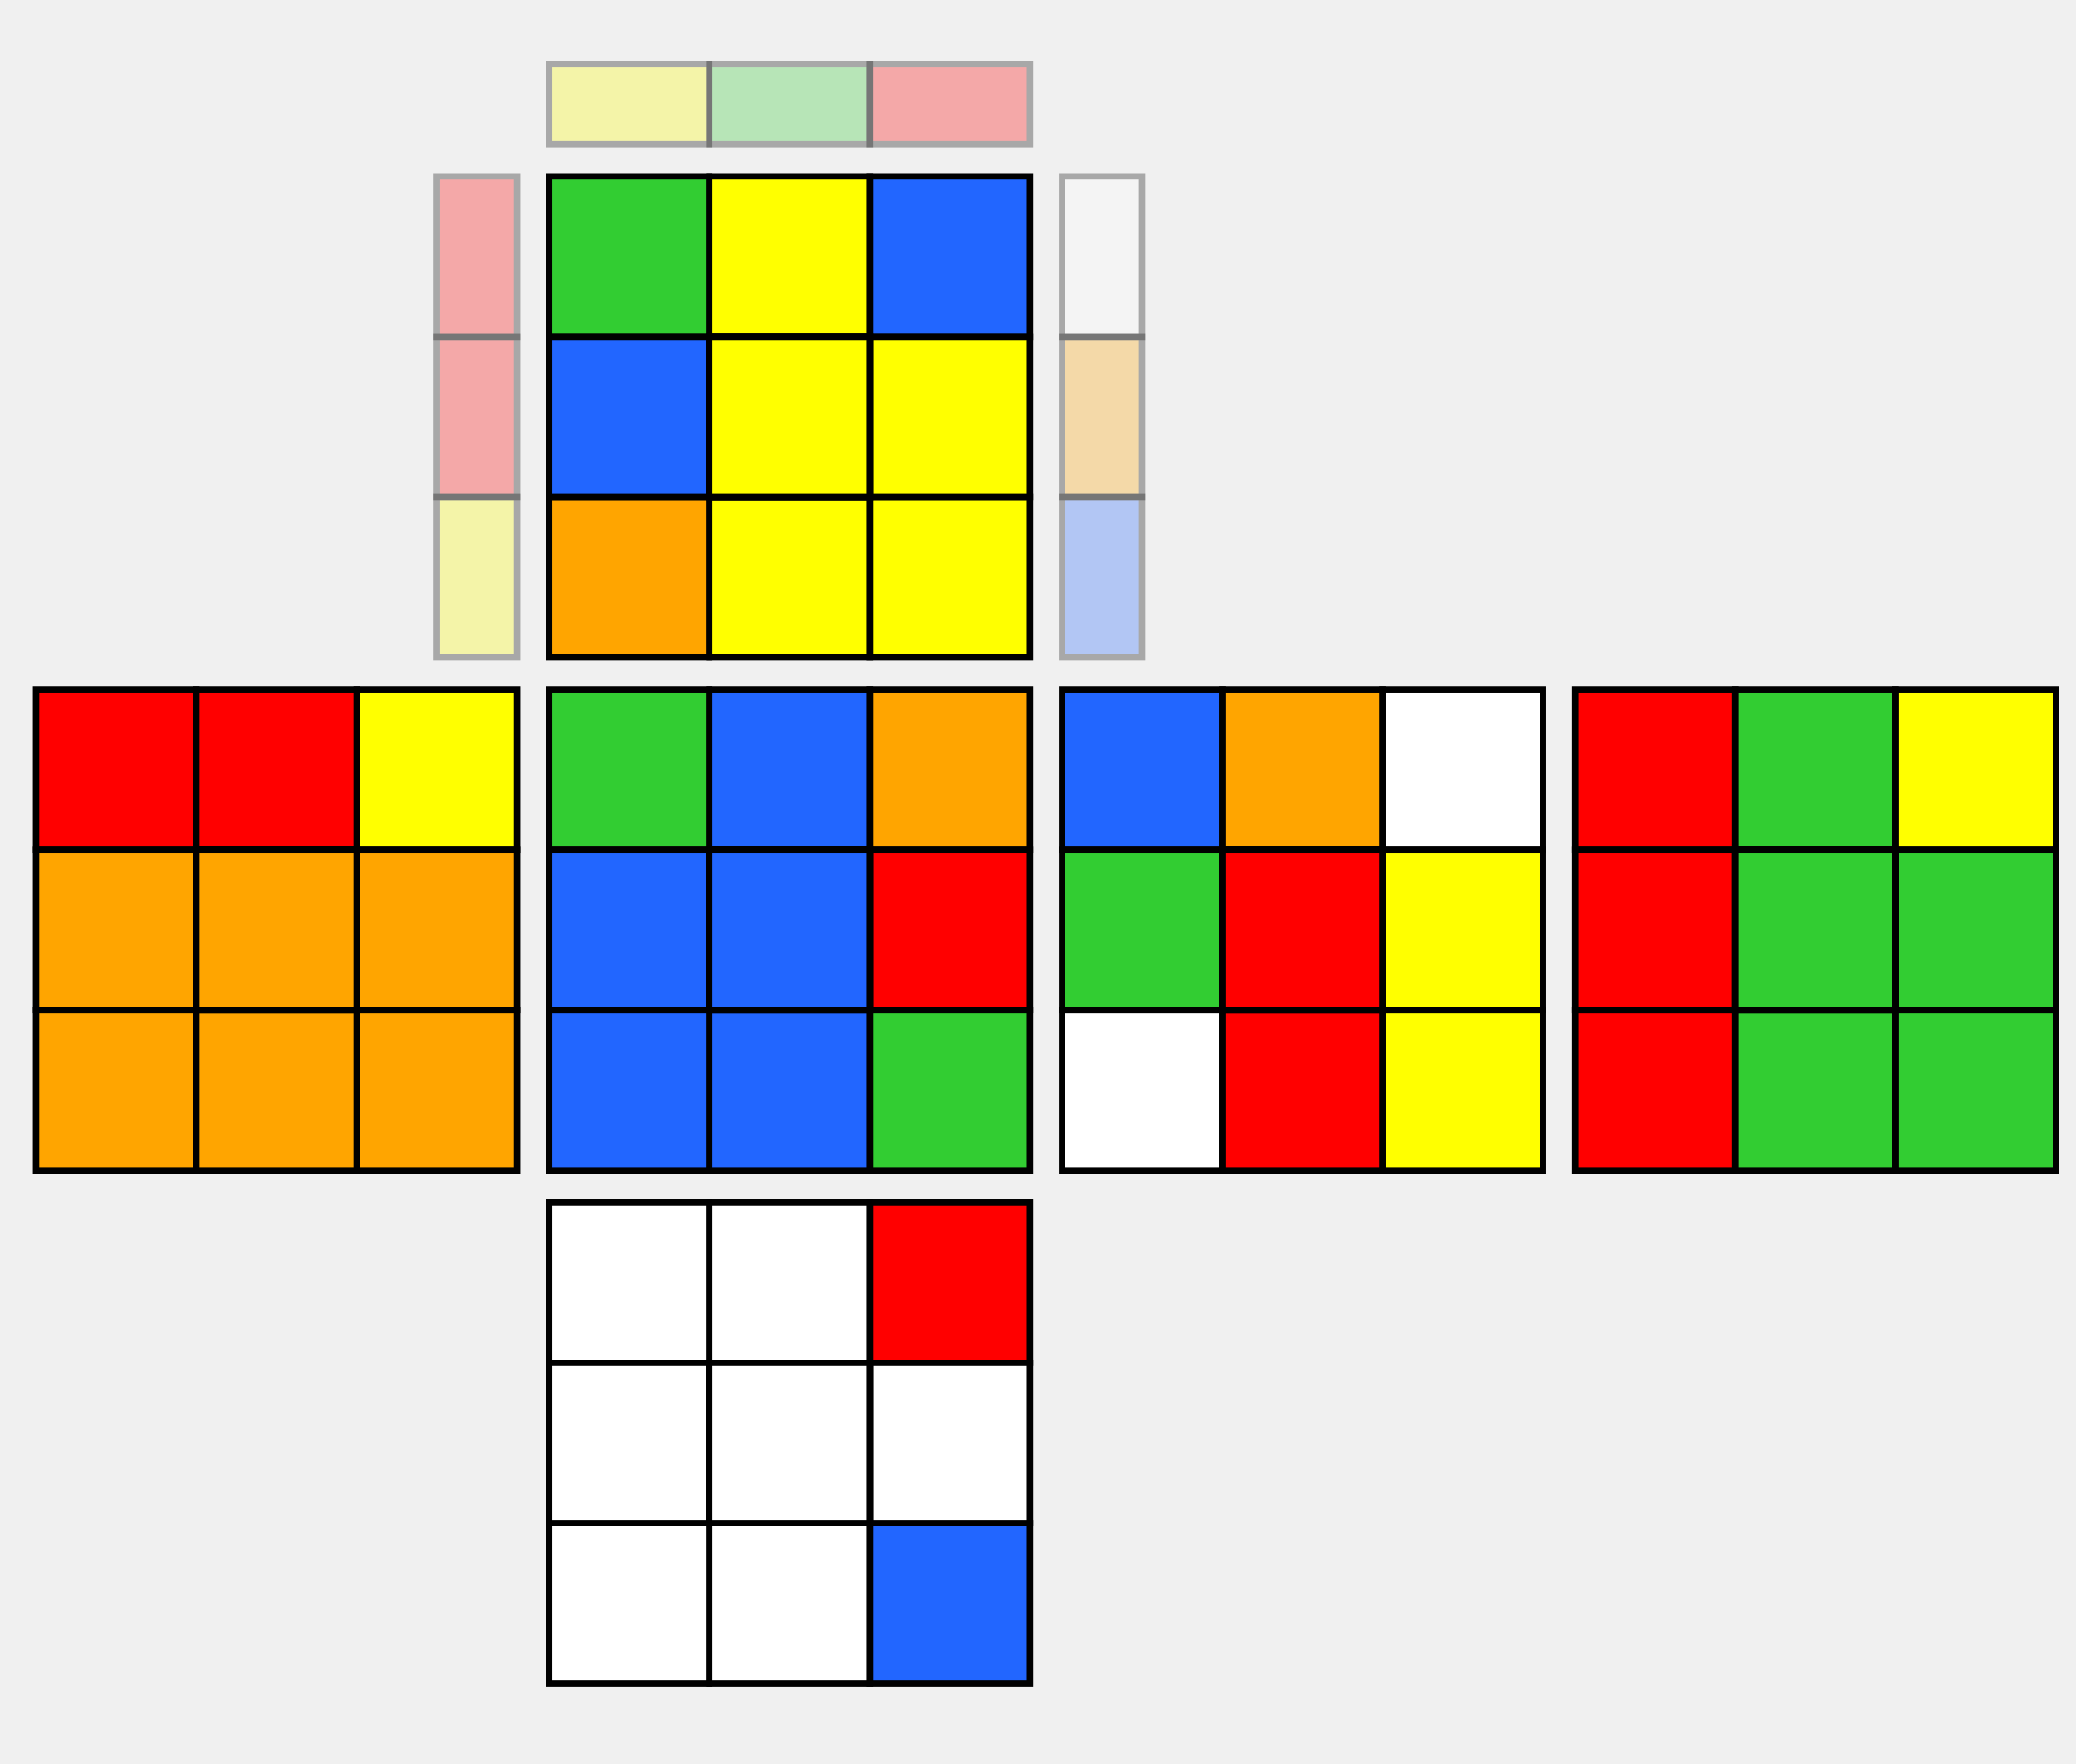
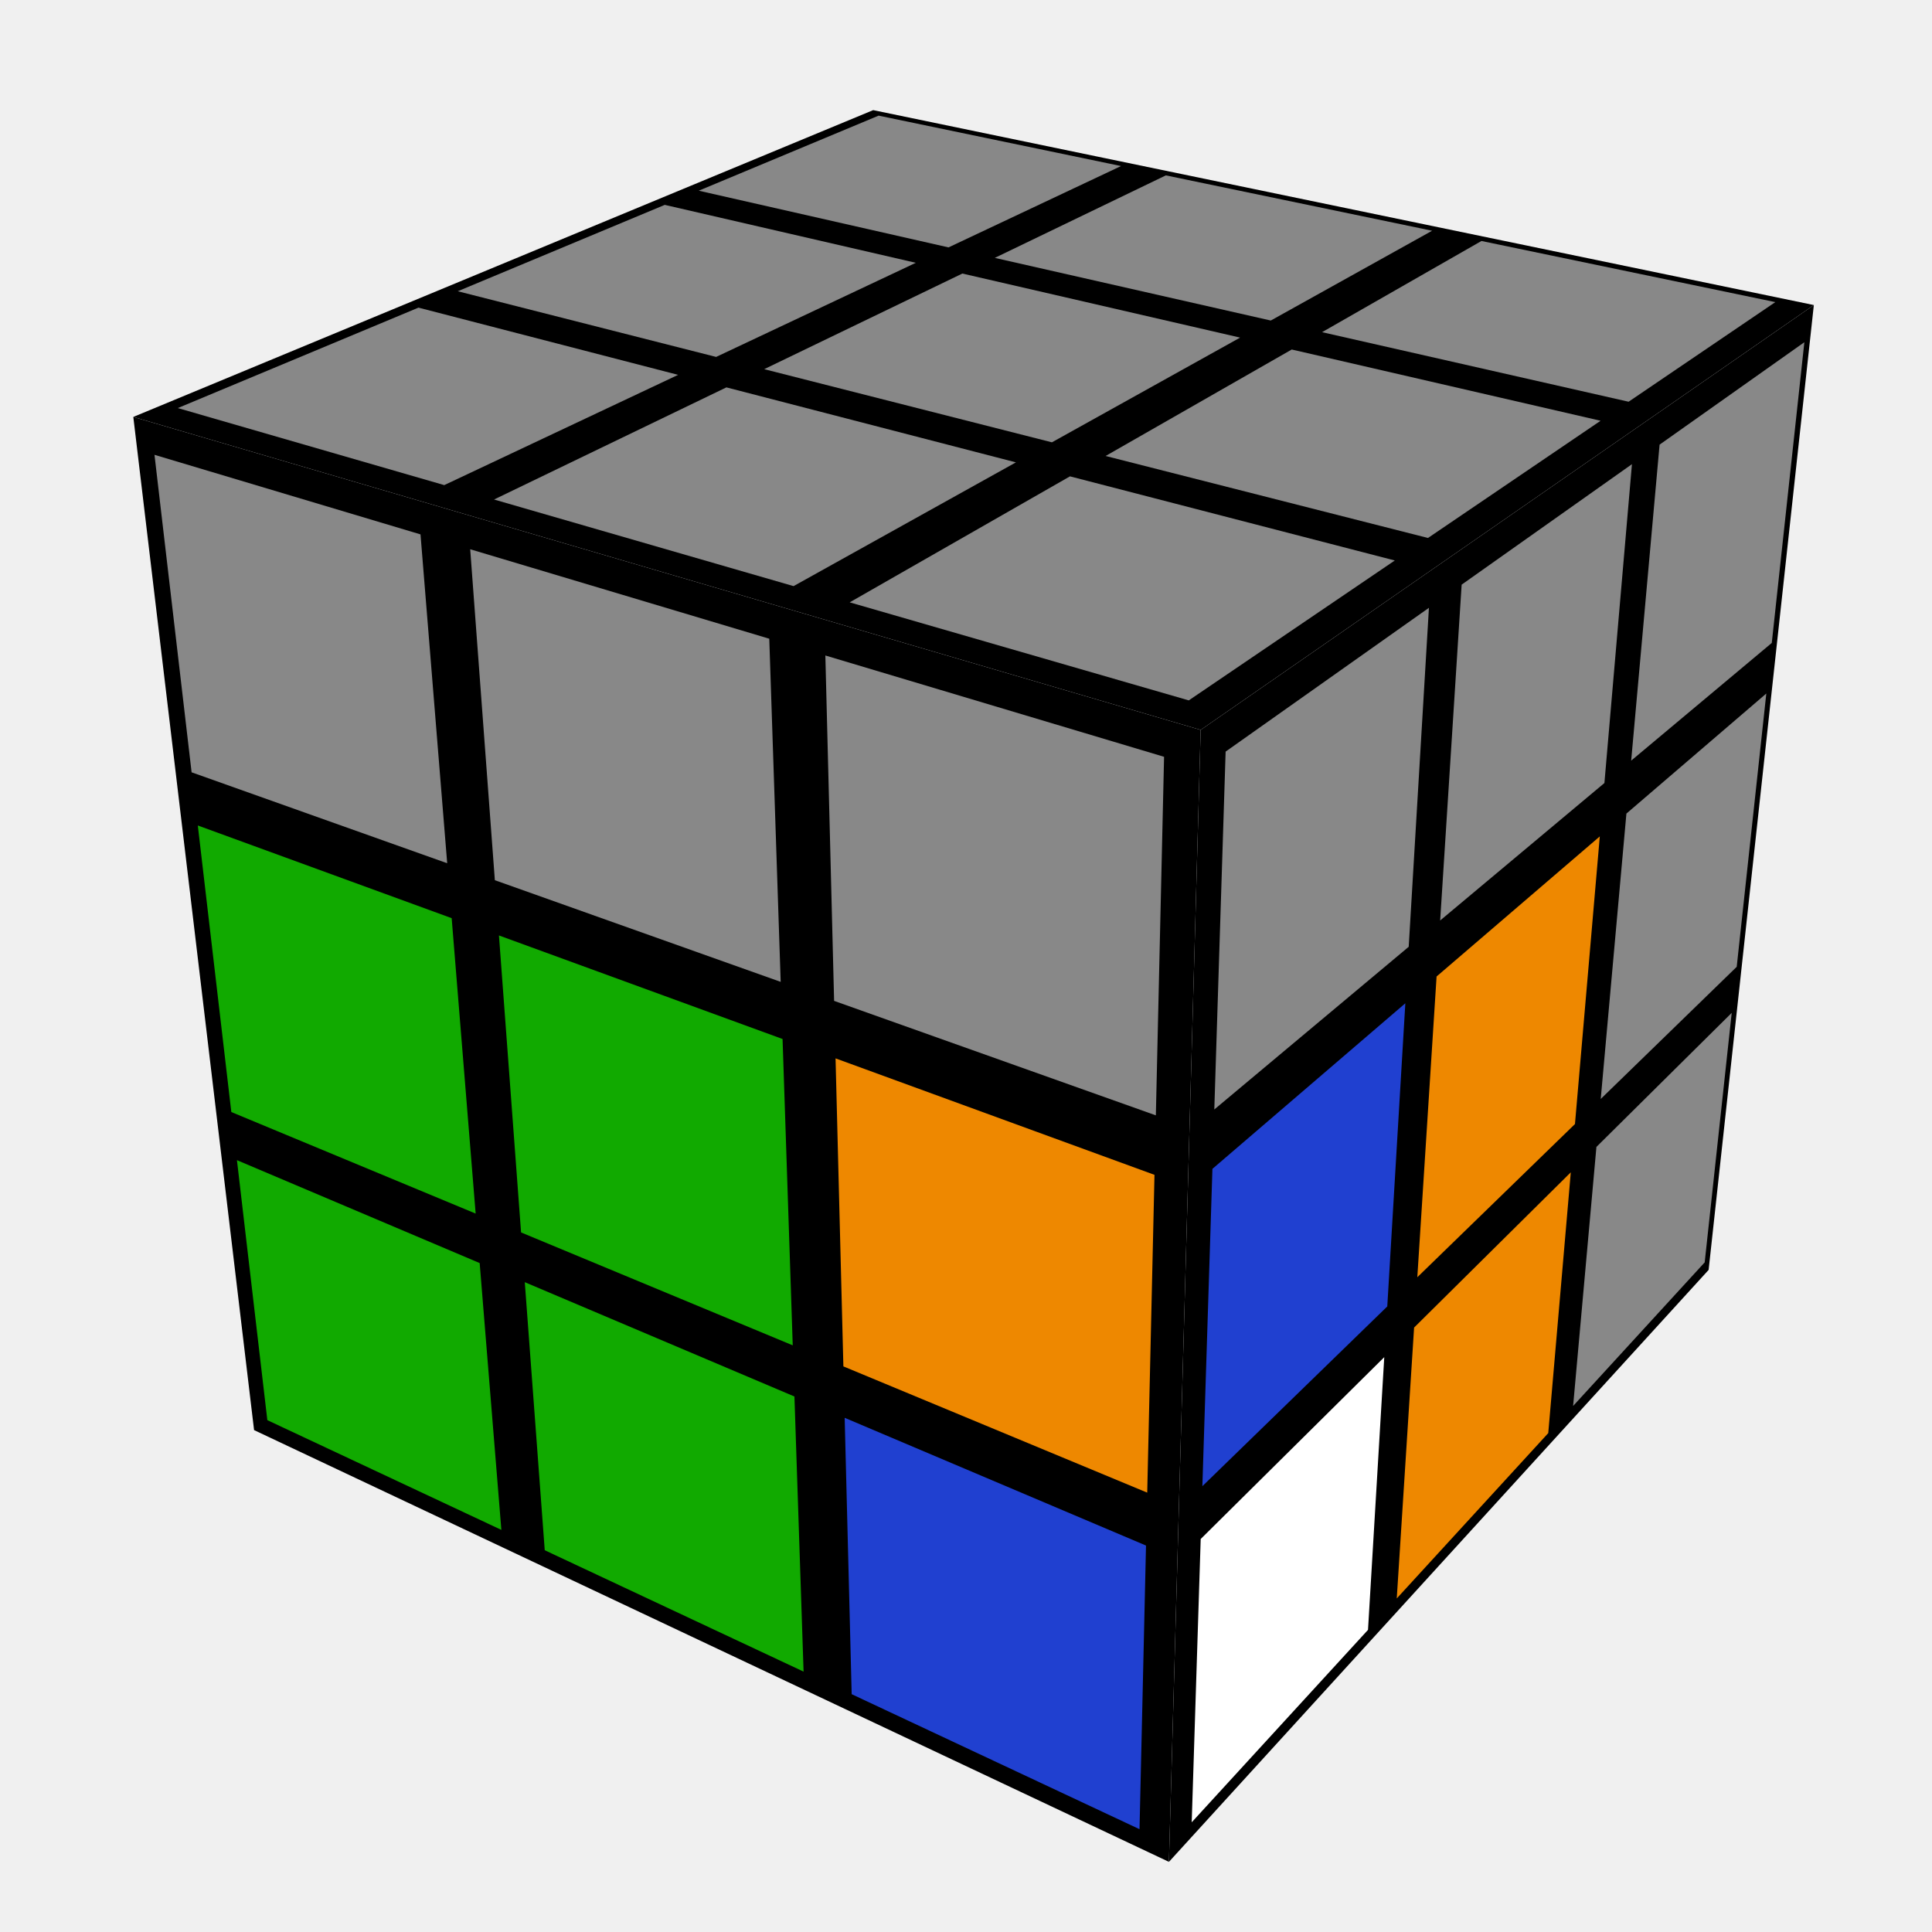
- <svg xmlns="http://www.w3.org/2000/svg" version="1.1" viewBox="0 0 518 440" preserveAspectRatio="xMidYMid meet" style="max-width: 100%; max-height: 100%;">
-   <defs>
-     <radialGradient id="grad-svg37-EDGES-l0-o0" r="70.711%">
-       <stop offset="100%" stop-color="yellow" stop-opacity="1" />
-       <stop offset="100%" stop-color="black" stop-opacity="1" />
-       <stop offset="100%" stop-color="black" stop-opacity="1" />
-       <stop offset="100%" stop-color="white" stop-opacity="1" />
-     </radialGradient>
-     <radialGradient id="grad-svg37-EDGES-l0-o1" r="70.711%">
-       <stop offset="100%" stop-color="rgb(34, 102, 255)" stop-opacity="1" />
-       <stop offset="100%" stop-color="black" stop-opacity="1" />
-       <stop offset="100%" stop-color="black" stop-opacity="1" />
-       <stop offset="100%" stop-color="limegreen" stop-opacity="1" />
-     </radialGradient>
-     <radialGradient id="grad-svg37-EDGES-l1-o0" r="70.711%">
-       <stop offset="100%" stop-color="yellow" stop-opacity="1" />
-       <stop offset="100%" stop-color="black" stop-opacity="1" />
-       <stop offset="100%" stop-color="black" stop-opacity="1" />
-       <stop offset="100%" stop-color="white" stop-opacity="1" />
-     </radialGradient>
-     <radialGradient id="grad-svg37-EDGES-l1-o1" r="70.711%">
-       <stop offset="100%" stop-color="orange" stop-opacity="1" />
-       <stop offset="100%" stop-color="black" stop-opacity="1" />
-       <stop offset="100%" stop-color="black" stop-opacity="1" />
-       <stop offset="100%" stop-color="red" stop-opacity="1" />
-     </radialGradient>
-     <radialGradient id="grad-svg37-EDGES-l2-o0" r="70.711%">
-       <stop offset="100%" stop-color="yellow" stop-opacity="1" />
-       <stop offset="100%" stop-color="black" stop-opacity="1" />
-       <stop offset="100%" stop-color="black" stop-opacity="1" />
-       <stop offset="100%" stop-color="white" stop-opacity="1" />
-     </radialGradient>
-     <radialGradient id="grad-svg37-EDGES-l2-o1" r="70.711%">
-       <stop offset="100%" stop-color="limegreen" stop-opacity="1" />
-       <stop offset="100%" stop-color="black" stop-opacity="1" />
-       <stop offset="100%" stop-color="black" stop-opacity="1" />
-       <stop offset="100%" stop-color="rgb(34, 102, 255)" stop-opacity="1" />
-     </radialGradient>
-     <radialGradient id="grad-svg37-EDGES-l3-o0" r="70.711%">
-       <stop offset="100%" stop-color="rgb(34, 102, 255)" stop-opacity="1" />
-       <stop offset="100%" stop-color="black" stop-opacity="1" />
-       <stop offset="100%" stop-color="black" stop-opacity="1" />
-       <stop offset="100%" stop-color="white" stop-opacity="1" />
-     </radialGradient>
-     <radialGradient id="grad-svg37-EDGES-l3-o1" r="70.711%">
-       <stop offset="100%" stop-color="red" stop-opacity="1" />
-       <stop offset="100%" stop-color="black" stop-opacity="1" />
-       <stop offset="100%" stop-color="black" stop-opacity="1" />
-       <stop offset="100%" stop-color="orange" stop-opacity="1" />
-     </radialGradient>
-     <radialGradient id="grad-svg37-EDGES-l4-o0" r="70.711%">
-       <stop offset="100%" stop-color="white" stop-opacity="1" />
-       <stop offset="100%" stop-color="black" stop-opacity="1" />
-       <stop offset="100%" stop-color="black" stop-opacity="1" />
-       <stop offset="100%" stop-color="yellow" stop-opacity="1" />
-     </radialGradient>
-     <radialGradient id="grad-svg37-EDGES-l4-o1" r="70.711%">
-       <stop offset="100%" stop-color="rgb(34, 102, 255)" stop-opacity="1" />
-       <stop offset="100%" stop-color="black" stop-opacity="1" />
-       <stop offset="100%" stop-color="black" stop-opacity="1" />
-       <stop offset="100%" stop-color="limegreen" stop-opacity="1" />
-     </radialGradient>
-     <radialGradient id="grad-svg37-EDGES-l5-o0" r="70.711%">
-       <stop offset="100%" stop-color="white" stop-opacity="1" />
-       <stop offset="100%" stop-color="black" stop-opacity="1" />
-       <stop offset="100%" stop-color="black" stop-opacity="1" />
-       <stop offset="100%" stop-color="yellow" stop-opacity="1" />
-     </radialGradient>
-     <radialGradient id="grad-svg37-EDGES-l5-o1" r="70.711%">
-       <stop offset="100%" stop-color="red" stop-opacity="1" />
-       <stop offset="100%" stop-color="black" stop-opacity="1" />
-       <stop offset="100%" stop-color="black" stop-opacity="1" />
-       <stop offset="100%" stop-color="red" stop-opacity="1" />
-     </radialGradient>
-     <radialGradient id="grad-svg37-EDGES-l6-o0" r="70.711%">
-       <stop offset="100%" stop-color="white" stop-opacity="1" />
-       <stop offset="100%" stop-color="black" stop-opacity="1" />
-       <stop offset="100%" stop-color="black" stop-opacity="1" />
-       <stop offset="100%" stop-color="yellow" stop-opacity="1" />
-     </radialGradient>
-     <radialGradient id="grad-svg37-EDGES-l6-o1" r="70.711%">
-       <stop offset="100%" stop-color="limegreen" stop-opacity="1" />
-       <stop offset="100%" stop-color="black" stop-opacity="1" />
-       <stop offset="100%" stop-color="black" stop-opacity="1" />
-       <stop offset="100%" stop-color="rgb(34, 102, 255)" stop-opacity="1" />
-     </radialGradient>
-     <radialGradient id="grad-svg37-EDGES-l7-o0" r="70.711%">
-       <stop offset="100%" stop-color="white" stop-opacity="1" />
-       <stop offset="100%" stop-color="black" stop-opacity="1" />
-       <stop offset="100%" stop-color="black" stop-opacity="1" />
-       <stop offset="100%" stop-color="yellow" stop-opacity="1" />
-     </radialGradient>
-     <radialGradient id="grad-svg37-EDGES-l7-o1" r="70.711%">
-       <stop offset="100%" stop-color="orange" stop-opacity="1" />
-       <stop offset="100%" stop-color="black" stop-opacity="1" />
-       <stop offset="100%" stop-color="black" stop-opacity="1" />
-       <stop offset="100%" stop-color="orange" stop-opacity="1" />
-     </radialGradient>
-     <radialGradient id="grad-svg37-EDGES-l8-o0" r="70.711%">
-       <stop offset="100%" stop-color="red" stop-opacity="1" />
-       <stop offset="100%" stop-color="black" stop-opacity="1" />
-       <stop offset="100%" stop-color="black" stop-opacity="1" />
-       <stop offset="100%" stop-color="limegreen" stop-opacity="1" />
-     </radialGradient>
-     <radialGradient id="grad-svg37-EDGES-l8-o1" r="70.711%">
-       <stop offset="100%" stop-color="limegreen" stop-opacity="1" />
-       <stop offset="100%" stop-color="black" stop-opacity="1" />
-       <stop offset="100%" stop-color="black" stop-opacity="1" />
-       <stop offset="100%" stop-color="red" stop-opacity="1" />
-     </radialGradient>
-     <radialGradient id="grad-svg37-EDGES-l9-o0" r="70.711%">
-       <stop offset="100%" stop-color="rgb(34, 102, 255)" stop-opacity="1" />
-       <stop offset="100%" stop-color="black" stop-opacity="1" />
-       <stop offset="100%" stop-color="black" stop-opacity="1" />
-       <stop offset="100%" stop-color="limegreen" stop-opacity="1" />
-     </radialGradient>
-     <radialGradient id="grad-svg37-EDGES-l9-o1" r="70.711%">
-       <stop offset="100%" stop-color="orange" stop-opacity="1" />
-       <stop offset="100%" stop-color="black" stop-opacity="1" />
-       <stop offset="100%" stop-color="black" stop-opacity="1" />
-       <stop offset="100%" stop-color="orange" stop-opacity="1" />
-     </radialGradient>
-     <radialGradient id="grad-svg37-EDGES-l10-o0" r="70.711%">
-       <stop offset="100%" stop-color="red" stop-opacity="1" />
-       <stop offset="100%" stop-color="black" stop-opacity="1" />
-       <stop offset="100%" stop-color="black" stop-opacity="1" />
-       <stop offset="100%" stop-color="rgb(34, 102, 255)" stop-opacity="1" />
-     </radialGradient>
-     <radialGradient id="grad-svg37-EDGES-l10-o1" r="70.711%">
-       <stop offset="100%" stop-color="yellow" stop-opacity="1" />
-       <stop offset="100%" stop-color="black" stop-opacity="1" />
-       <stop offset="100%" stop-color="black" stop-opacity="1" />
-       <stop offset="100%" stop-color="red" stop-opacity="1" />
-     </radialGradient>
-     <radialGradient id="grad-svg37-EDGES-l11-o0" r="70.711%">
-       <stop offset="100%" stop-color="limegreen" stop-opacity="1" />
-       <stop offset="100%" stop-color="black" stop-opacity="1" />
-       <stop offset="100%" stop-color="black" stop-opacity="1" />
-       <stop offset="100%" stop-color="rgb(34, 102, 255)" stop-opacity="1" />
-     </radialGradient>
-     <radialGradient id="grad-svg37-EDGES-l11-o1" r="70.711%">
-       <stop offset="100%" stop-color="orange" stop-opacity="1" />
-       <stop offset="100%" stop-color="black" stop-opacity="1" />
-       <stop offset="100%" stop-color="black" stop-opacity="1" />
-       <stop offset="100%" stop-color="orange" stop-opacity="1" />
-     </radialGradient>
-     <radialGradient id="grad-svg37-CORNERS-l0-o0" r="70.711%">
-       <stop offset="100%" stop-color="yellow" stop-opacity="1" />
-       <stop offset="100%" stop-color="black" stop-opacity="1" />
-       <stop offset="100%" stop-color="black" stop-opacity="1" />
-       <stop offset="100%" stop-color="white" stop-opacity="1" />
-     </radialGradient>
-     <radialGradient id="grad-svg37-CORNERS-l0-o1" r="70.711%">
-       <stop offset="100%" stop-color="rgb(34, 102, 255)" stop-opacity="1" />
-       <stop offset="100%" stop-color="black" stop-opacity="1" />
-       <stop offset="100%" stop-color="black" stop-opacity="1" />
-       <stop offset="100%" stop-color="red" stop-opacity="1" />
-     </radialGradient>
-     <radialGradient id="grad-svg37-CORNERS-l0-o2" r="70.711%">
-       <stop offset="100%" stop-color="orange" stop-opacity="1" />
-       <stop offset="100%" stop-color="black" stop-opacity="1" />
-       <stop offset="100%" stop-color="black" stop-opacity="1" />
-       <stop offset="100%" stop-color="limegreen" stop-opacity="1" />
-     </radialGradient>
-     <radialGradient id="grad-svg37-CORNERS-l1-o0" r="70.711%">
-       <stop offset="100%" stop-color="rgb(34, 102, 255)" stop-opacity="1" />
-       <stop offset="100%" stop-color="black" stop-opacity="1" />
-       <stop offset="100%" stop-color="black" stop-opacity="1" />
-       <stop offset="100%" stop-color="white" stop-opacity="1" />
-     </radialGradient>
-     <radialGradient id="grad-svg37-CORNERS-l1-o1" r="70.711%">
-       <stop offset="100%" stop-color="red" stop-opacity="1" />
-       <stop offset="100%" stop-color="black" stop-opacity="1" />
-       <stop offset="100%" stop-color="black" stop-opacity="1" />
-       <stop offset="100%" stop-color="rgb(34, 102, 255)" stop-opacity="1" />
-     </radialGradient>
-     <radialGradient id="grad-svg37-CORNERS-l1-o2" r="70.711%">
-       <stop offset="100%" stop-color="white" stop-opacity="1" />
-       <stop offset="100%" stop-color="black" stop-opacity="1" />
-       <stop offset="100%" stop-color="black" stop-opacity="1" />
-       <stop offset="100%" stop-color="red" stop-opacity="1" />
-     </radialGradient>
-     <radialGradient id="grad-svg37-CORNERS-l2-o0" r="70.711%">
-       <stop offset="100%" stop-color="limegreen" stop-opacity="1" />
-       <stop offset="100%" stop-color="black" stop-opacity="1" />
-       <stop offset="100%" stop-color="black" stop-opacity="1" />
-       <stop offset="100%" stop-color="white" stop-opacity="1" />
-     </radialGradient>
-     <radialGradient id="grad-svg37-CORNERS-l2-o1" r="70.711%">
-       <stop offset="100%" stop-color="red" stop-opacity="1" />
-       <stop offset="100%" stop-color="black" stop-opacity="1" />
-       <stop offset="100%" stop-color="black" stop-opacity="1" />
-       <stop offset="100%" stop-color="orange" stop-opacity="1" />
-     </radialGradient>
-     <radialGradient id="grad-svg37-CORNERS-l2-o2" r="70.711%">
-       <stop offset="100%" stop-color="yellow" stop-opacity="1" />
-       <stop offset="100%" stop-color="black" stop-opacity="1" />
-       <stop offset="100%" stop-color="black" stop-opacity="1" />
-       <stop offset="100%" stop-color="rgb(34, 102, 255)" stop-opacity="1" />
-     </radialGradient>
-     <radialGradient id="grad-svg37-CORNERS-l3-o0" r="70.711%">
-       <stop offset="100%" stop-color="orange" stop-opacity="1" />
-       <stop offset="100%" stop-color="black" stop-opacity="1" />
-       <stop offset="100%" stop-color="black" stop-opacity="1" />
-       <stop offset="100%" stop-color="white" stop-opacity="1" />
-     </radialGradient>
-     <radialGradient id="grad-svg37-CORNERS-l3-o1" r="70.711%">
-       <stop offset="100%" stop-color="limegreen" stop-opacity="1" />
-       <stop offset="100%" stop-color="black" stop-opacity="1" />
-       <stop offset="100%" stop-color="black" stop-opacity="1" />
-       <stop offset="100%" stop-color="limegreen" stop-opacity="1" />
-     </radialGradient>
-     <radialGradient id="grad-svg37-CORNERS-l3-o2" r="70.711%">
-       <stop offset="100%" stop-color="yellow" stop-opacity="1" />
-       <stop offset="100%" stop-color="black" stop-opacity="1" />
-       <stop offset="100%" stop-color="black" stop-opacity="1" />
-       <stop offset="100%" stop-color="orange" stop-opacity="1" />
-     </radialGradient>
-     <radialGradient id="grad-svg37-CORNERS-l4-o0" r="70.711%">
-       <stop offset="100%" stop-color="red" stop-opacity="1" />
-       <stop offset="100%" stop-color="black" stop-opacity="1" />
-       <stop offset="100%" stop-color="black" stop-opacity="1" />
-       <stop offset="100%" stop-color="yellow" stop-opacity="1" />
-     </radialGradient>
-     <radialGradient id="grad-svg37-CORNERS-l4-o1" r="70.711%">
-       <stop offset="100%" stop-color="limegreen" stop-opacity="1" />
-       <stop offset="100%" stop-color="black" stop-opacity="1" />
-       <stop offset="100%" stop-color="black" stop-opacity="1" />
-       <stop offset="100%" stop-color="limegreen" stop-opacity="1" />
-     </radialGradient>
-     <radialGradient id="grad-svg37-CORNERS-l4-o2" r="70.711%">
-       <stop offset="100%" stop-color="white" stop-opacity="1" />
-       <stop offset="100%" stop-color="black" stop-opacity="1" />
-       <stop offset="100%" stop-color="black" stop-opacity="1" />
-       <stop offset="100%" stop-color="red" stop-opacity="1" />
-     </radialGradient>
-     <radialGradient id="grad-svg37-CORNERS-l5-o0" r="70.711%">
-       <stop offset="100%" stop-color="white" stop-opacity="1" />
-       <stop offset="100%" stop-color="black" stop-opacity="1" />
-       <stop offset="100%" stop-color="black" stop-opacity="1" />
-       <stop offset="100%" stop-color="yellow" stop-opacity="1" />
-     </radialGradient>
-     <radialGradient id="grad-svg37-CORNERS-l5-o1" r="70.711%">
-       <stop offset="100%" stop-color="orange" stop-opacity="1" />
-       <stop offset="100%" stop-color="black" stop-opacity="1" />
-       <stop offset="100%" stop-color="black" stop-opacity="1" />
-       <stop offset="100%" stop-color="orange" stop-opacity="1" />
-     </radialGradient>
-     <radialGradient id="grad-svg37-CORNERS-l5-o2" r="70.711%">
-       <stop offset="100%" stop-color="rgb(34, 102, 255)" stop-opacity="1" />
-       <stop offset="100%" stop-color="black" stop-opacity="1" />
-       <stop offset="100%" stop-color="black" stop-opacity="1" />
-       <stop offset="100%" stop-color="limegreen" stop-opacity="1" />
-     </radialGradient>
-     <radialGradient id="grad-svg37-CORNERS-l6-o0" r="70.711%">
-       <stop offset="100%" stop-color="white" stop-opacity="1" />
-       <stop offset="100%" stop-color="black" stop-opacity="1" />
-       <stop offset="100%" stop-color="black" stop-opacity="1" />
-       <stop offset="100%" stop-color="yellow" stop-opacity="1" />
-     </radialGradient>
-     <radialGradient id="grad-svg37-CORNERS-l6-o1" r="70.711%">
-       <stop offset="100%" stop-color="limegreen" stop-opacity="1" />
-       <stop offset="100%" stop-color="black" stop-opacity="1" />
-       <stop offset="100%" stop-color="black" stop-opacity="1" />
-       <stop offset="100%" stop-color="rgb(34, 102, 255)" stop-opacity="1" />
-     </radialGradient>
-     <radialGradient id="grad-svg37-CORNERS-l6-o2" r="70.711%">
-       <stop offset="100%" stop-color="orange" stop-opacity="1" />
-       <stop offset="100%" stop-color="black" stop-opacity="1" />
-       <stop offset="100%" stop-color="black" stop-opacity="1" />
-       <stop offset="100%" stop-color="orange" stop-opacity="1" />
-     </radialGradient>
-     <radialGradient id="grad-svg37-CORNERS-l7-o0" r="70.711%">
-       <stop offset="100%" stop-color="rgb(34, 102, 255)" stop-opacity="1" />
-       <stop offset="100%" stop-color="black" stop-opacity="1" />
-       <stop offset="100%" stop-color="black" stop-opacity="1" />
-       <stop offset="100%" stop-color="yellow" stop-opacity="1" />
-     </radialGradient>
-     <radialGradient id="grad-svg37-CORNERS-l7-o1" r="70.711%">
-       <stop offset="100%" stop-color="yellow" stop-opacity="1" />
-       <stop offset="100%" stop-color="black" stop-opacity="1" />
-       <stop offset="100%" stop-color="black" stop-opacity="1" />
-       <stop offset="100%" stop-color="red" stop-opacity="1" />
-     </radialGradient>
-     <radialGradient id="grad-svg37-CORNERS-l7-o2" r="70.711%">
-       <stop offset="100%" stop-color="red" stop-opacity="1" />
-       <stop offset="100%" stop-color="black" stop-opacity="1" />
-       <stop offset="100%" stop-color="black" stop-opacity="1" />
-       <stop offset="100%" stop-color="rgb(34, 102, 255)" stop-opacity="1" />
-     </radialGradient>
-     <radialGradient id="grad-svg37-CENTERS-l0-o0" r="70.711%">
-       <stop offset="100%" stop-color="yellow" stop-opacity="1" />
-       <stop offset="100%" stop-color="black" stop-opacity="1" />
-       <stop offset="100%" stop-color="black" stop-opacity="1" />
-       <stop offset="100%" stop-color="white" stop-opacity="1" />
-     </radialGradient>
-     <radialGradient id="grad-svg37-CENTERS-l0-o1" r="70.711%">
-       <stop offset="100%" stop-color="yellow" stop-opacity="1" />
-       <stop offset="100%" stop-color="black" stop-opacity="1" />
-       <stop offset="100%" stop-color="black" stop-opacity="1" />
-       <stop offset="100%" stop-color="white" stop-opacity="1" />
-     </radialGradient>
-     <radialGradient id="grad-svg37-CENTERS-l0-o2" r="70.711%">
-       <stop offset="100%" stop-color="yellow" stop-opacity="1" />
-       <stop offset="100%" stop-color="black" stop-opacity="1" />
-       <stop offset="100%" stop-color="black" stop-opacity="1" />
-       <stop offset="100%" stop-color="white" stop-opacity="1" />
-     </radialGradient>
-     <radialGradient id="grad-svg37-CENTERS-l0-o3" r="70.711%">
-       <stop offset="100%" stop-color="yellow" stop-opacity="1" />
-       <stop offset="100%" stop-color="black" stop-opacity="1" />
-       <stop offset="100%" stop-color="black" stop-opacity="1" />
-       <stop offset="100%" stop-color="white" stop-opacity="1" />
-     </radialGradient>
-     <radialGradient id="grad-svg37-CENTERS-l1-o0" r="70.711%">
-       <stop offset="100%" stop-color="orange" stop-opacity="1" />
-       <stop offset="100%" stop-color="black" stop-opacity="1" />
-       <stop offset="100%" stop-color="black" stop-opacity="1" />
-       <stop offset="100%" stop-color="orange" stop-opacity="1" />
-     </radialGradient>
-     <radialGradient id="grad-svg37-CENTERS-l1-o1" r="70.711%">
-       <stop offset="100%" stop-color="orange" stop-opacity="1" />
-       <stop offset="100%" stop-color="black" stop-opacity="1" />
-       <stop offset="100%" stop-color="black" stop-opacity="1" />
-       <stop offset="100%" stop-color="orange" stop-opacity="1" />
-     </radialGradient>
-     <radialGradient id="grad-svg37-CENTERS-l1-o2" r="70.711%">
-       <stop offset="100%" stop-color="orange" stop-opacity="1" />
-       <stop offset="100%" stop-color="black" stop-opacity="1" />
-       <stop offset="100%" stop-color="black" stop-opacity="1" />
-       <stop offset="100%" stop-color="orange" stop-opacity="1" />
-     </radialGradient>
-     <radialGradient id="grad-svg37-CENTERS-l1-o3" r="70.711%">
-       <stop offset="100%" stop-color="orange" stop-opacity="1" />
-       <stop offset="100%" stop-color="black" stop-opacity="1" />
-       <stop offset="100%" stop-color="black" stop-opacity="1" />
-       <stop offset="100%" stop-color="orange" stop-opacity="1" />
-     </radialGradient>
-     <radialGradient id="grad-svg37-CENTERS-l2-o0" r="70.711%">
-       <stop offset="100%" stop-color="rgb(34, 102, 255)" stop-opacity="1" />
-       <stop offset="100%" stop-color="black" stop-opacity="1" />
-       <stop offset="100%" stop-color="black" stop-opacity="1" />
-       <stop offset="100%" stop-color="limegreen" stop-opacity="1" />
-     </radialGradient>
-     <radialGradient id="grad-svg37-CENTERS-l2-o1" r="70.711%">
-       <stop offset="100%" stop-color="rgb(34, 102, 255)" stop-opacity="1" />
-       <stop offset="100%" stop-color="black" stop-opacity="1" />
-       <stop offset="100%" stop-color="black" stop-opacity="1" />
-       <stop offset="100%" stop-color="limegreen" stop-opacity="1" />
-     </radialGradient>
-     <radialGradient id="grad-svg37-CENTERS-l2-o2" r="70.711%">
-       <stop offset="100%" stop-color="rgb(34, 102, 255)" stop-opacity="1" />
-       <stop offset="100%" stop-color="black" stop-opacity="1" />
-       <stop offset="100%" stop-color="black" stop-opacity="1" />
-       <stop offset="100%" stop-color="limegreen" stop-opacity="1" />
-     </radialGradient>
-     <radialGradient id="grad-svg37-CENTERS-l2-o3" r="70.711%">
-       <stop offset="100%" stop-color="rgb(34, 102, 255)" stop-opacity="1" />
-       <stop offset="100%" stop-color="black" stop-opacity="1" />
-       <stop offset="100%" stop-color="black" stop-opacity="1" />
-       <stop offset="100%" stop-color="limegreen" stop-opacity="1" />
-     </radialGradient>
-     <radialGradient id="grad-svg37-CENTERS-l3-o0" r="70.711%">
-       <stop offset="100%" stop-color="red" stop-opacity="1" />
-       <stop offset="100%" stop-color="black" stop-opacity="1" />
-       <stop offset="100%" stop-color="black" stop-opacity="1" />
-       <stop offset="100%" stop-color="red" stop-opacity="1" />
-     </radialGradient>
-     <radialGradient id="grad-svg37-CENTERS-l3-o1" r="70.711%">
-       <stop offset="100%" stop-color="red" stop-opacity="1" />
-       <stop offset="100%" stop-color="black" stop-opacity="1" />
-       <stop offset="100%" stop-color="black" stop-opacity="1" />
-       <stop offset="100%" stop-color="red" stop-opacity="1" />
-     </radialGradient>
-     <radialGradient id="grad-svg37-CENTERS-l3-o2" r="70.711%">
-       <stop offset="100%" stop-color="red" stop-opacity="1" />
-       <stop offset="100%" stop-color="black" stop-opacity="1" />
-       <stop offset="100%" stop-color="black" stop-opacity="1" />
-       <stop offset="100%" stop-color="red" stop-opacity="1" />
-     </radialGradient>
-     <radialGradient id="grad-svg37-CENTERS-l3-o3" r="70.711%">
-       <stop offset="100%" stop-color="red" stop-opacity="1" />
-       <stop offset="100%" stop-color="black" stop-opacity="1" />
-       <stop offset="100%" stop-color="black" stop-opacity="1" />
-       <stop offset="100%" stop-color="red" stop-opacity="1" />
-     </radialGradient>
-     <radialGradient id="grad-svg37-CENTERS-l4-o0" r="70.711%">
-       <stop offset="100%" stop-color="limegreen" stop-opacity="1" />
-       <stop offset="100%" stop-color="black" stop-opacity="1" />
-       <stop offset="100%" stop-color="black" stop-opacity="1" />
-       <stop offset="100%" stop-color="rgb(34, 102, 255)" stop-opacity="1" />
-     </radialGradient>
-     <radialGradient id="grad-svg37-CENTERS-l4-o1" r="70.711%">
-       <stop offset="100%" stop-color="limegreen" stop-opacity="1" />
-       <stop offset="100%" stop-color="black" stop-opacity="1" />
-       <stop offset="100%" stop-color="black" stop-opacity="1" />
-       <stop offset="100%" stop-color="rgb(34, 102, 255)" stop-opacity="1" />
-     </radialGradient>
-     <radialGradient id="grad-svg37-CENTERS-l4-o2" r="70.711%">
-       <stop offset="100%" stop-color="limegreen" stop-opacity="1" />
-       <stop offset="100%" stop-color="black" stop-opacity="1" />
-       <stop offset="100%" stop-color="black" stop-opacity="1" />
-       <stop offset="100%" stop-color="rgb(34, 102, 255)" stop-opacity="1" />
-     </radialGradient>
-     <radialGradient id="grad-svg37-CENTERS-l4-o3" r="70.711%">
-       <stop offset="100%" stop-color="limegreen" stop-opacity="1" />
-       <stop offset="100%" stop-color="black" stop-opacity="1" />
-       <stop offset="100%" stop-color="black" stop-opacity="1" />
-       <stop offset="100%" stop-color="rgb(34, 102, 255)" stop-opacity="1" />
-     </radialGradient>
-     <radialGradient id="grad-svg37-CENTERS-l5-o0" r="70.711%">
-       <stop offset="100%" stop-color="white" stop-opacity="1" />
-       <stop offset="100%" stop-color="black" stop-opacity="1" />
-       <stop offset="100%" stop-color="black" stop-opacity="1" />
-       <stop offset="100%" stop-color="yellow" stop-opacity="1" />
-     </radialGradient>
-     <radialGradient id="grad-svg37-CENTERS-l5-o1" r="70.711%">
-       <stop offset="100%" stop-color="white" stop-opacity="1" />
-       <stop offset="100%" stop-color="black" stop-opacity="1" />
-       <stop offset="100%" stop-color="black" stop-opacity="1" />
-       <stop offset="100%" stop-color="yellow" stop-opacity="1" />
-     </radialGradient>
-     <radialGradient id="grad-svg37-CENTERS-l5-o2" r="70.711%">
-       <stop offset="100%" stop-color="white" stop-opacity="1" />
-       <stop offset="100%" stop-color="black" stop-opacity="1" />
-       <stop offset="100%" stop-color="black" stop-opacity="1" />
-       <stop offset="100%" stop-color="yellow" stop-opacity="1" />
-     </radialGradient>
-     <radialGradient id="grad-svg37-CENTERS-l5-o3" r="70.711%">
-       <stop offset="100%" stop-color="white" stop-opacity="1" />
-       <stop offset="100%" stop-color="black" stop-opacity="1" />
-       <stop offset="100%" stop-color="black" stop-opacity="1" />
-       <stop offset="100%" stop-color="yellow" stop-opacity="1" />
-     </radialGradient>
-   </defs>
-   <defs>
-     <g id="sticker">
-       <rect x="0" y="0" width="1" height="1" stroke="black" stroke-width="0.04px" />
-     </g>
-     <g id="sticker-thin-v">
-       <rect x="0" y="0" width="0.5" height="1" stroke="black" stroke-width="0.04px" style="opacity: 0.3;" />
-     </g>
-     <g id="sticker-thin-h">
-       <rect x="0" y="0" width="1" height="0.5" stroke="black" stroke-width="0.04px" style="opacity: 0.3;" />
-     </g>
-   </defs>
-   <g id="puzzle" transform="translate(5,40) scale(40)">
-     <g class="hint-facelet">
-       <use data-copy-id="CORNERS-l0-o1" href="#sticker-thin-v" transform="translate(6.5,2.1)" style="fill: url(#grad-svg37-CORNERS-l0-o1)" />
-       <use data-copy-id="EDGES-l1-o1" href="#sticker-thin-v" transform="translate(6.5,1.1)" style="fill: url(#grad-svg37-EDGES-l1-o1)" />
-       <use data-copy-id="CORNERS-l1-o2" href="#sticker-thin-v" transform="translate(6.5,0.1)" style="fill: url(#grad-svg37-CORNERS-l1-o2)" />
-       <use data-copy-id="CORNERS-l2-o2" href="#sticker-thin-h" transform="translate(3.3,-0.6)" style="fill: url(#grad-svg37-CORNERS-l2-o2)" />
-       <use data-copy-id="EDGES-l2-o1" href="#sticker-thin-h" transform="translate(4.3,-0.6)" style="fill: url(#grad-svg37-EDGES-l2-o1)" />
-       <use data-copy-id="CORNERS-l1-o1" href="#sticker-thin-h" transform="translate(5.3,-0.6)" style="fill: url(#grad-svg37-CORNERS-l1-o1)" />
-       <use data-copy-id="CORNERS-l3-o2" href="#sticker-thin-v" transform="translate(2.6,2.1)" style="fill: url(#grad-svg37-CORNERS-l3-o2)" />
-       <use data-copy-id="EDGES-l3-o1" href="#sticker-thin-v" transform="translate(2.6,1.1)" style="fill: url(#grad-svg37-EDGES-l3-o1)" />
-       <use data-copy-id="CORNERS-l2-o1" href="#sticker-thin-v" transform="translate(2.6,0.1)" style="fill: url(#grad-svg37-CORNERS-l2-o1)" />
-     </g>
-     <use id="CORNERS-l0-o0" href="#sticker" transform="translate(5.3,2.1)" style="fill: url(#grad-svg37-CORNERS-l0-o0)" />
-     <use id="CORNERS-l0-o1" href="#sticker" transform="translate(6.5,3.3)" style="fill: url(#grad-svg37-CORNERS-l0-o1)" />
-     <use id="CORNERS-l0-o2" href="#sticker" transform="translate(5.3,3.3)" style="fill: url(#grad-svg37-CORNERS-l0-o2)" />
-     <use id="CORNERS-l1-o0" href="#sticker" transform="translate(5.3,0.1)" style="fill: url(#grad-svg37-CORNERS-l1-o0)" />
-     <use id="CORNERS-l1-o1" href="#sticker" transform="translate(9.7,3.3)" style="fill: url(#grad-svg37-CORNERS-l1-o1)" />
-     <use id="CORNERS-l1-o2" href="#sticker" transform="translate(8.5,3.3)" style="fill: url(#grad-svg37-CORNERS-l1-o2)" />
-     <use id="CORNERS-l2-o0" href="#sticker" transform="translate(3.3,0.1)" style="fill: url(#grad-svg37-CORNERS-l2-o0)" />
-     <use id="CORNERS-l2-o1" href="#sticker" transform="translate(0.1,3.3)" style="fill: url(#grad-svg37-CORNERS-l2-o1)" />
-     <use id="CORNERS-l2-o2" href="#sticker" transform="translate(11.7,3.3)" style="fill: url(#grad-svg37-CORNERS-l2-o2)" />
-     <use id="CORNERS-l3-o0" href="#sticker" transform="translate(3.3,2.1)" style="fill: url(#grad-svg37-CORNERS-l3-o0)" />
-     <use id="CORNERS-l3-o1" href="#sticker" transform="translate(3.3,3.3)" style="fill: url(#grad-svg37-CORNERS-l3-o1)" />
-     <use id="CORNERS-l3-o2" href="#sticker" transform="translate(2.1,3.3)" style="fill: url(#grad-svg37-CORNERS-l3-o2)" />
-     <use id="CORNERS-l4-o0" href="#sticker" transform="translate(5.3,6.5)" style="fill: url(#grad-svg37-CORNERS-l4-o0)" />
-     <use id="CORNERS-l4-o1" href="#sticker" transform="translate(5.3,5.3)" style="fill: url(#grad-svg37-CORNERS-l4-o1)" />
-     <use id="CORNERS-l4-o2" href="#sticker" transform="translate(6.5,5.3)" style="fill: url(#grad-svg37-CORNERS-l4-o2)" />
-     <use id="CORNERS-l5-o0" href="#sticker" transform="translate(3.3,6.5)" style="fill: url(#grad-svg37-CORNERS-l5-o0)" />
-     <use id="CORNERS-l5-o1" href="#sticker" transform="translate(2.1,5.3)" style="fill: url(#grad-svg37-CORNERS-l5-o1)" />
-     <use id="CORNERS-l5-o2" href="#sticker" transform="translate(3.3,5.3)" style="fill: url(#grad-svg37-CORNERS-l5-o2)" />
-     <use id="CORNERS-l6-o0" href="#sticker" transform="translate(3.3,8.5)" style="fill: url(#grad-svg37-CORNERS-l6-o0)" />
-     <use id="CORNERS-l6-o1" href="#sticker" transform="translate(11.7,5.3)" style="fill: url(#grad-svg37-CORNERS-l6-o1)" />
-     <use id="CORNERS-l6-o2" href="#sticker" transform="translate(0.1,5.3)" style="fill: url(#grad-svg37-CORNERS-l6-o2)" />
-     <use id="CORNERS-l7-o0" href="#sticker" transform="translate(5.3,8.5)" style="fill: url(#grad-svg37-CORNERS-l7-o0)" />
-     <use id="CORNERS-l7-o1" href="#sticker" transform="translate(8.5,5.3)" style="fill: url(#grad-svg37-CORNERS-l7-o1)" />
-     <use id="CORNERS-l7-o2" href="#sticker" transform="translate(9.7,5.3)" style="fill: url(#grad-svg37-CORNERS-l7-o2)" />
-     <use id="EDGES-l0-o0" href="#sticker" transform="translate(4.3,2.1)" style="fill: url(#grad-svg37-EDGES-l0-o0)" />
-     <use id="EDGES-l0-o1" href="#sticker" transform="translate(4.3,3.3)" style="fill: url(#grad-svg37-EDGES-l0-o1)" />
-     <use id="EDGES-l1-o0" href="#sticker" transform="translate(5.3,1.1)" style="fill: url(#grad-svg37-EDGES-l1-o0)" />
-     <use id="EDGES-l1-o1" href="#sticker" transform="translate(7.5,3.3)" style="fill: url(#grad-svg37-EDGES-l1-o1)" />
-     <use id="EDGES-l2-o0" href="#sticker" transform="translate(4.3,0.1)" style="fill: url(#grad-svg37-EDGES-l2-o0)" />
-     <use id="EDGES-l2-o1" href="#sticker" transform="translate(10.7,3.3)" style="fill: url(#grad-svg37-EDGES-l2-o1)" />
-     <use id="EDGES-l3-o0" href="#sticker" transform="translate(3.3,1.1)" style="fill: url(#grad-svg37-EDGES-l3-o0)" />
-     <use id="EDGES-l3-o1" href="#sticker" transform="translate(1.1,3.3)" style="fill: url(#grad-svg37-EDGES-l3-o1)" />
-     <use id="EDGES-l4-o0" href="#sticker" transform="translate(4.3,6.5)" style="fill: url(#grad-svg37-EDGES-l4-o0)" />
-     <use id="EDGES-l4-o1" href="#sticker" transform="translate(4.3,5.3)" style="fill: url(#grad-svg37-EDGES-l4-o1)" />
-     <use id="EDGES-l5-o0" href="#sticker" transform="translate(5.3,7.5)" style="fill: url(#grad-svg37-EDGES-l5-o0)" />
-     <use id="EDGES-l5-o1" href="#sticker" transform="translate(7.5,5.3)" style="fill: url(#grad-svg37-EDGES-l5-o1)" />
-     <use id="EDGES-l6-o0" href="#sticker" transform="translate(4.3,8.5)" style="fill: url(#grad-svg37-EDGES-l6-o0)" />
-     <use id="EDGES-l6-o1" href="#sticker" transform="translate(10.7,5.3)" style="fill: url(#grad-svg37-EDGES-l6-o1)" />
-     <use id="EDGES-l7-o0" href="#sticker" transform="translate(3.3,7.5)" style="fill: url(#grad-svg37-EDGES-l7-o0)" />
-     <use id="EDGES-l7-o1" href="#sticker" transform="translate(1.1,5.3)" style="fill: url(#grad-svg37-EDGES-l7-o1)" />
-     <use id="EDGES-l8-o0" href="#sticker" transform="translate(5.3,4.3)" style="fill: url(#grad-svg37-EDGES-l8-o0)" />
-     <use id="EDGES-l8-o1" href="#sticker" transform="translate(6.5,4.3)" style="fill: url(#grad-svg37-EDGES-l8-o1)" />
-     <use id="EDGES-l9-o0" href="#sticker" transform="translate(3.3,4.3)" style="fill: url(#grad-svg37-EDGES-l9-o0)" />
-     <use id="EDGES-l9-o1" href="#sticker" transform="translate(2.1,4.3)" style="fill: url(#grad-svg37-EDGES-l9-o1)" />
-     <use id="EDGES-l10-o0" href="#sticker" transform="translate(9.7,4.3)" style="fill: url(#grad-svg37-EDGES-l10-o0)" />
-     <use id="EDGES-l10-o1" href="#sticker" transform="translate(8.5,4.3)" style="fill: url(#grad-svg37-EDGES-l10-o1)" />
-     <use id="EDGES-l11-o0" href="#sticker" transform="translate(11.7,4.3)" style="fill: url(#grad-svg37-EDGES-l11-o0)" />
-     <use id="EDGES-l11-o1" href="#sticker" transform="translate(0.1,4.3)" style="fill: url(#grad-svg37-EDGES-l11-o1)" />
-     <use id="CENTERS-l0-o0" href="#sticker" transform="translate(4.3,1.1)" style="fill: url(#grad-svg37-CENTERS-l0-o0)" />
-     <use id="CENTERS-l0-o1" href="#sticker" transform="translate(4.3,1.1)" style="fill: url(#grad-svg37-CENTERS-l0-o1)" />
-     <use id="CENTERS-l0-o2" href="#sticker" transform="translate(4.3,1.1)" style="fill: url(#grad-svg37-CENTERS-l0-o2)" />
-     <use id="CENTERS-l0-o3" href="#sticker" transform="translate(4.3,1.1)" style="fill: url(#grad-svg37-CENTERS-l0-o3)" />
-     <use id="CENTERS-l1-o0" href="#sticker" transform="translate(1.1,4.3)" style="fill: url(#grad-svg37-CENTERS-l1-o0)" />
-     <use id="CENTERS-l1-o1" href="#sticker" transform="translate(1.1,4.3)" style="fill: url(#grad-svg37-CENTERS-l1-o1)" />
-     <use id="CENTERS-l1-o2" href="#sticker" transform="translate(1.1,4.3)" style="fill: url(#grad-svg37-CENTERS-l1-o2)" />
-     <use id="CENTERS-l1-o3" href="#sticker" transform="translate(1.1,4.3)" style="fill: url(#grad-svg37-CENTERS-l1-o3)" />
-     <use id="CENTERS-l2-o0" href="#sticker" transform="translate(4.3,4.3)" style="fill: url(#grad-svg37-CENTERS-l2-o0)" />
-     <use id="CENTERS-l2-o1" href="#sticker" transform="translate(4.3,4.3)" style="fill: url(#grad-svg37-CENTERS-l2-o1)" />
-     <use id="CENTERS-l2-o2" href="#sticker" transform="translate(4.3,4.3)" style="fill: url(#grad-svg37-CENTERS-l2-o2)" />
-     <use id="CENTERS-l2-o3" href="#sticker" transform="translate(4.3,4.3)" style="fill: url(#grad-svg37-CENTERS-l2-o3)" />
-     <use id="CENTERS-l3-o0" href="#sticker" transform="translate(7.5,4.3)" style="fill: url(#grad-svg37-CENTERS-l3-o0)" />
-     <use id="CENTERS-l3-o1" href="#sticker" transform="translate(7.5,4.3)" style="fill: url(#grad-svg37-CENTERS-l3-o1)" />
-     <use id="CENTERS-l3-o2" href="#sticker" transform="translate(7.5,4.3)" style="fill: url(#grad-svg37-CENTERS-l3-o2)" />
-     <use id="CENTERS-l3-o3" href="#sticker" transform="translate(7.5,4.3)" style="fill: url(#grad-svg37-CENTERS-l3-o3)" />
-     <use id="CENTERS-l4-o0" href="#sticker" transform="translate(10.7,4.3)" style="fill: url(#grad-svg37-CENTERS-l4-o0)" />
-     <use id="CENTERS-l4-o1" href="#sticker" transform="translate(10.7,4.3)" style="fill: url(#grad-svg37-CENTERS-l4-o1)" />
-     <use id="CENTERS-l4-o2" href="#sticker" transform="translate(10.7,4.3)" style="fill: url(#grad-svg37-CENTERS-l4-o2)" />
-     <use id="CENTERS-l4-o3" href="#sticker" transform="translate(10.7,4.3)" style="fill: url(#grad-svg37-CENTERS-l4-o3)" />
-     <use id="CENTERS-l5-o0" href="#sticker" transform="translate(4.3,7.5)" style="fill: url(#grad-svg37-CENTERS-l5-o0)" />
-     <use id="CENTERS-l5-o1" href="#sticker" transform="translate(4.3,7.5)" style="fill: url(#grad-svg37-CENTERS-l5-o1)" />
-     <use id="CENTERS-l5-o2" href="#sticker" transform="translate(4.3,7.5)" style="fill: url(#grad-svg37-CENTERS-l5-o2)" />
-     <use id="CENTERS-l5-o3" href="#sticker" transform="translate(4.3,7.5)" style="fill: url(#grad-svg37-CENTERS-l5-o3)" />
-   </g>
+ <svg xmlns="http://www.w3.org/2000/svg" version="1.1" width="75" height="75">
+   <polygon points="33.897,4.275 70.413,11.842 46.61,28.335 5.175,16.185" />
+   <polygon points="5.175,16.185 46.61,28.335 45.378,72.277 9.863,55.516" />
+   <polygon points="46.61,28.335 70.413,11.842 66.329,49.297 45.378,72.277" />
+   <polygon points="34.108,4.489 43.519,6.446 36.821,9.604 27.125,7.403" fill="#888888" />
+   <polygon points="45.258,6.808 55.595,8.957 49.332,12.443 38.618,10.011" fill="#888888" />
+   <polygon points="57.51,9.355 68.918,11.728 63.222,15.595 51.322,12.895" fill="#888888" />
+   <polygon points="25.806,7.953 35.552,10.202 27.8,13.856 17.77,11.306" fill="#888888" />
+   <polygon points="37.359,10.619 48.141,13.106 40.835,17.171 29.666,14.331" fill="#888888" />
+   <polygon points="50.145,13.568 62.135,16.334 55.434,20.884 42.919,17.701" fill="#888888" />
+   <polygon points="16.245,11.942 26.324,14.552 17.246,18.832 6.902,15.841" fill="#888888" />
+   <polygon points="28.199,15.038 39.438,17.949 30.806,22.753 19.179,19.391" fill="#888888" />
+   <polygon points="41.536,18.492 54.146,21.758 46.148,27.189 32.985,23.383" fill="#888888" />
+   <polygon points="5.997,17.656 16.324,20.745 17.36,33.511 7.438,29.981" fill="#888888" />
+   <polygon points="18.253,21.322 29.863,24.795 30.306,38.116 19.21,34.169" fill="#888888" />
+   <polygon points="32.04,25.446 45.189,29.379 44.87,43.298 32.38,38.854" fill="#888888" />
+   <polygon points="7.679,32.045 17.534,35.643 18.465,47.111 8.98,43.169" fill="#11aa00" />
+   <polygon points="19.369,36.314 30.379,40.334 30.774,52.226 20.228,47.843" fill="#11aa00" />
+   <polygon points="32.436,41.086 44.817,45.607 44.535,57.944 32.74,53.043" fill="#ee8800" />
+   <polygon points="9.198,45.037 18.621,49.032 19.463,59.39 10.378,55.13" fill="#11aa00" />
+   <polygon points="20.372,49.774 30.84,54.212 31.195,64.892 21.147,60.18" fill="#11aa00" />
+   <polygon points="32.79,55.039 44.488,59.998 44.236,71.009 33.062,65.768" fill="#2040d0" />
+   <polygon points="47.579,29.177 55.471,23.595 54.686,36.754 47.139,43.07" fill="#888888" />
+   <polygon points="56.741,22.696 63.352,18.019 62.283,30.397 55.907,35.733" fill="#888888" />
+   <polygon points="64.425,17.261 70.045,13.285 68.78,24.959 63.322,29.528" fill="#888888" />
+   <polygon points="47.066,45.375 54.555,38.947 53.854,50.716 46.676,57.693" fill="#2040d0" />
+   <polygon points="55.768,37.907 62.104,32.469 61.14,43.635 55.02,49.582" fill="#ee8800" />
+   <polygon points="63.137,31.583 68.568,26.922 67.419,37.532 62.14,42.662" fill="#888888" />
+   <polygon points="46.611,59.744 53.737,52.684 53.106,63.271 46.262,70.741" fill="#ffffff" />
+   <polygon points="54.895,51.536 60.978,45.509 60.103,55.633 54.222,62.052" fill="#ee8800" />
+   <polygon points="61.973,44.523 67.225,39.319 66.176,49.005 61.068,54.58" fill="#888888" />
</svg>
